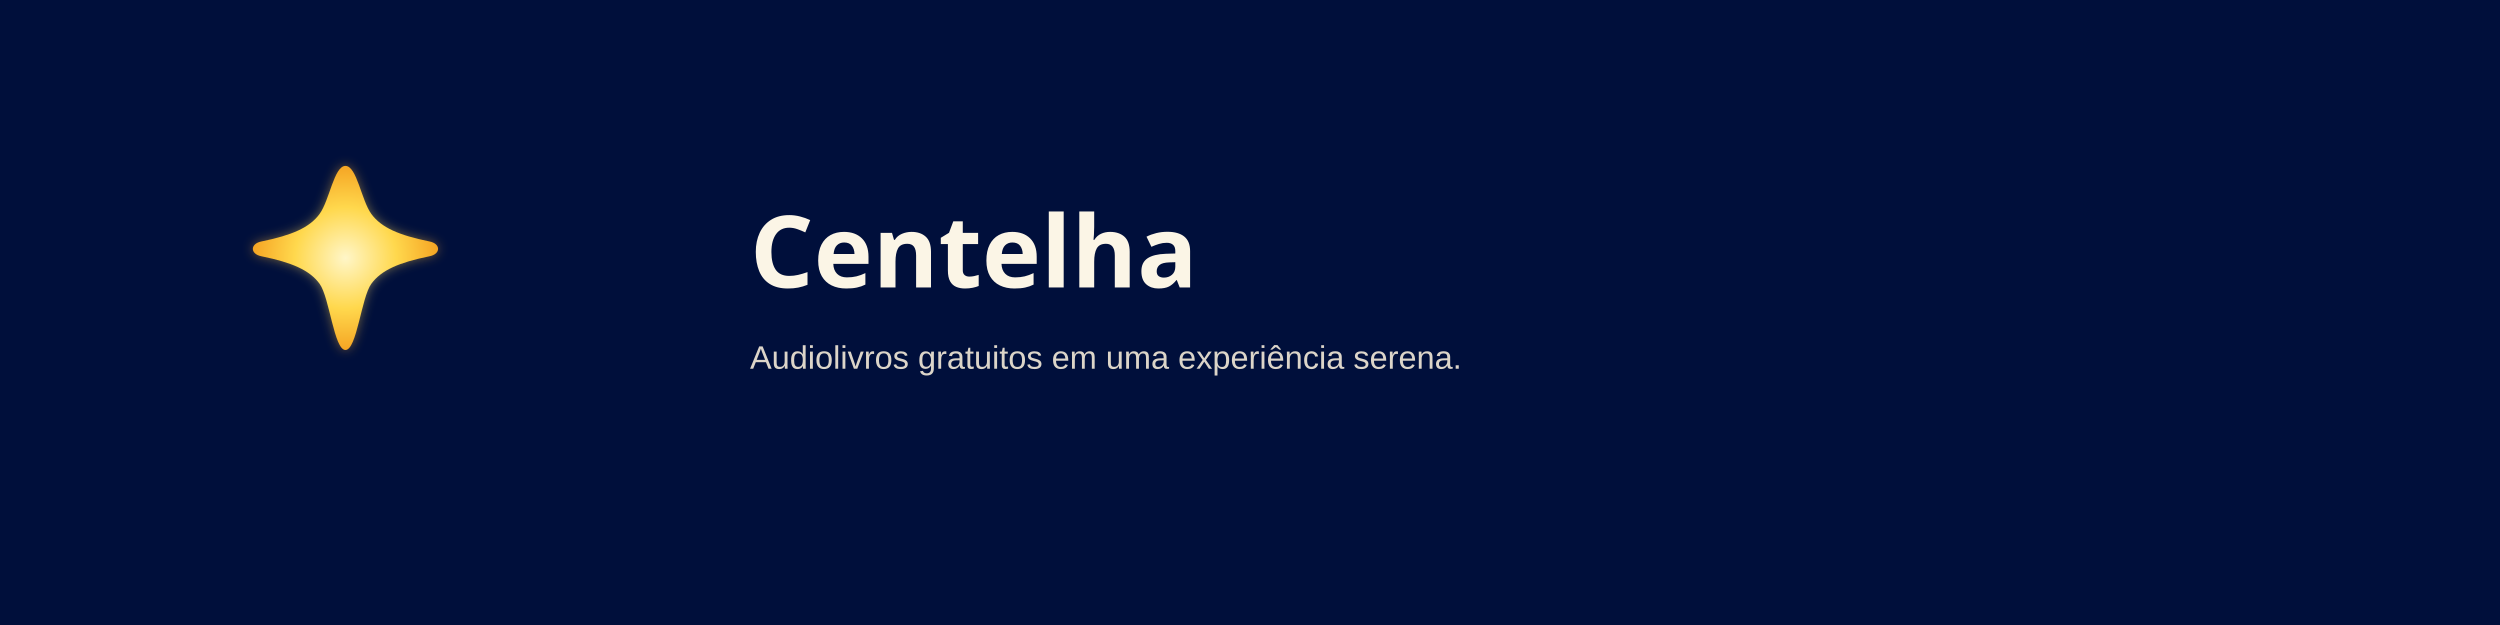
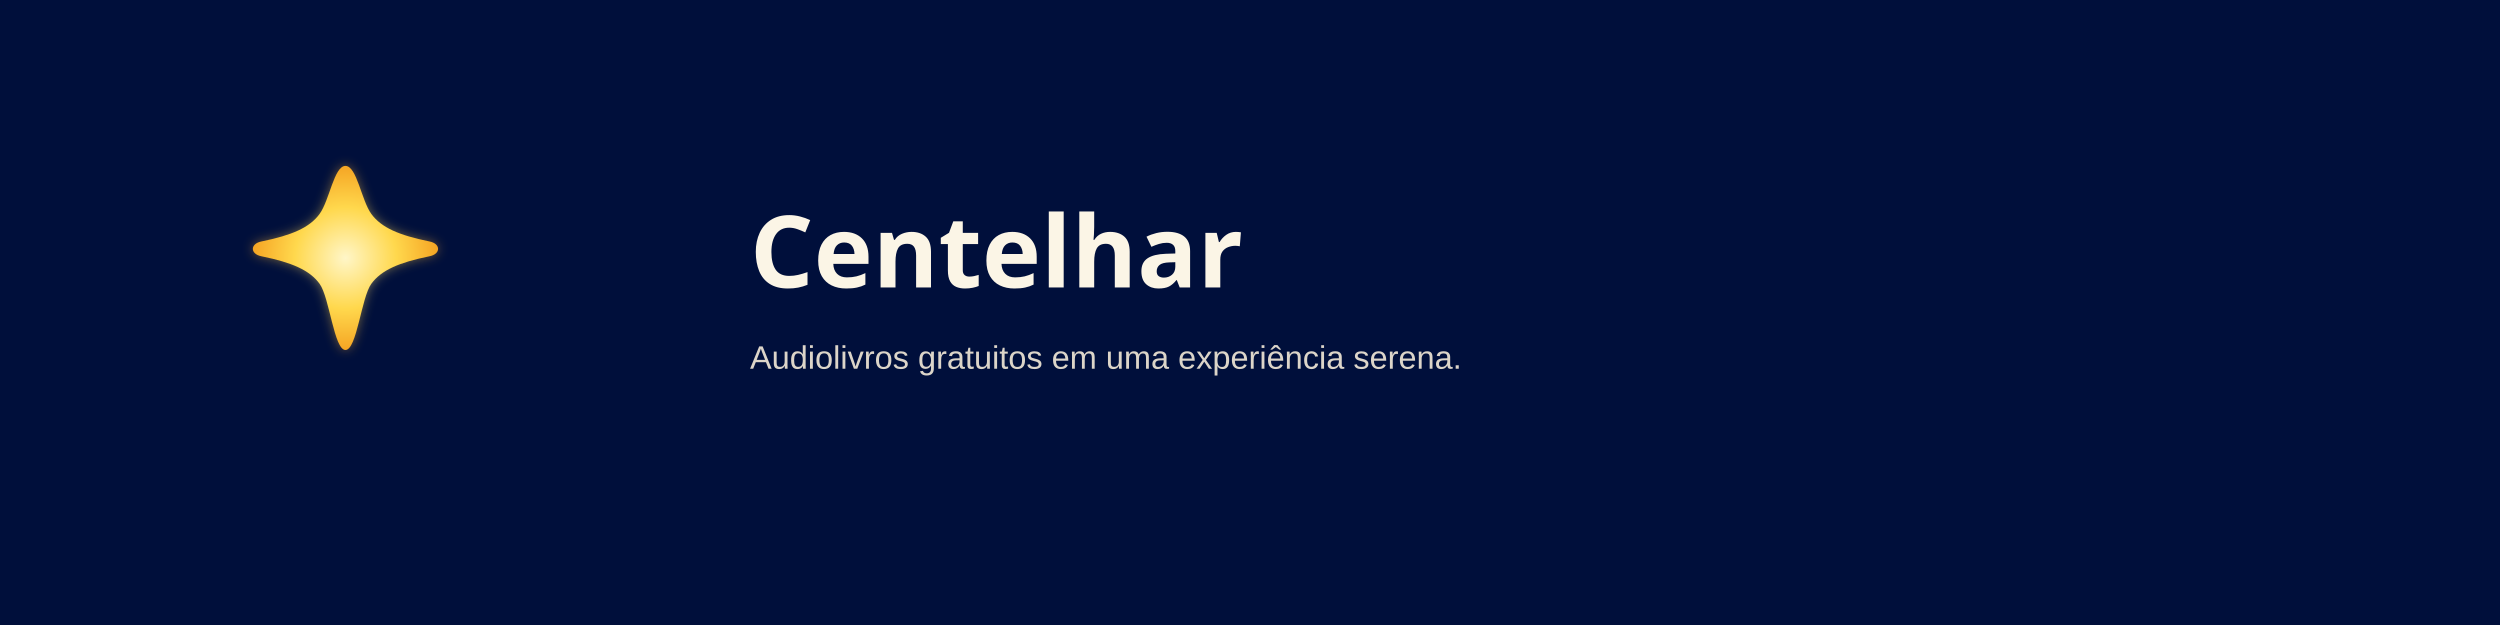
<svg xmlns="http://www.w3.org/2000/svg" width="1584" height="396" viewBox="0 0 1584 396">
  <defs>
    <radialGradient id="g">
      <stop stop-color="#FFF6C8" />
      <stop offset=".55" stop-color="#FFD84D" />
      <stop offset="1" stop-color="#F5A524" />
    </radialGradient>
    <filter id="gl">
      <feGaussianBlur stdDeviation="18" />
    </filter>
  </defs>
  <rect width="1584" height="396" fill="#000F3B" />
  <g transform="translate(126.72 71.28) scale(0.18)">
    <path d="M512 188 C552 188 568 309 603 357 C638 405 700 432 808 454 C848 462 848 498 808 506 C700 528 638 555 603 603 C568 651 552 836 512 836 C472 836 456 651 421 603 C386 555 324 528 216 506 C176 498 176 462 216 454 C324 432 386 405 421 357 C456 309 472 188 512 188 Z" fill="url(#g)" opacity=".45" filter="url(#gl)" />
    <path d="M512 188 C552 188 568 309 603 357 C638 405 700 432 808 454 C848 462 848 498 808 506 C700 528 638 555 603 603 C568 651 552 836 512 836 C472 836 456 651 421 603 C386 555 324 528 216 506 C176 498 176 462 216 454 C324 432 386 405 421 357 C456 309 472 188 512 188 Z" fill="url(#g)" />
  </g>
-   <text x="475.2" y="182.16" fill="#FBF5E6" font-family="Comfortaa, sans-serif" font-size="63.36" font-weight="700">Centelha</text>
+   <text x="475.2" y="182.16" fill="#FBF5E6" font-family="Comfortaa, sans-serif" font-size="63.36" font-weight="700">Centelhar</text>
  <text x="475.2" y="233.64" fill="#DCD5C9" font-family="Arial, sans-serif" font-size="20.592">Audiolivros gratuitos em uma experiência serena.</text>
</svg>
